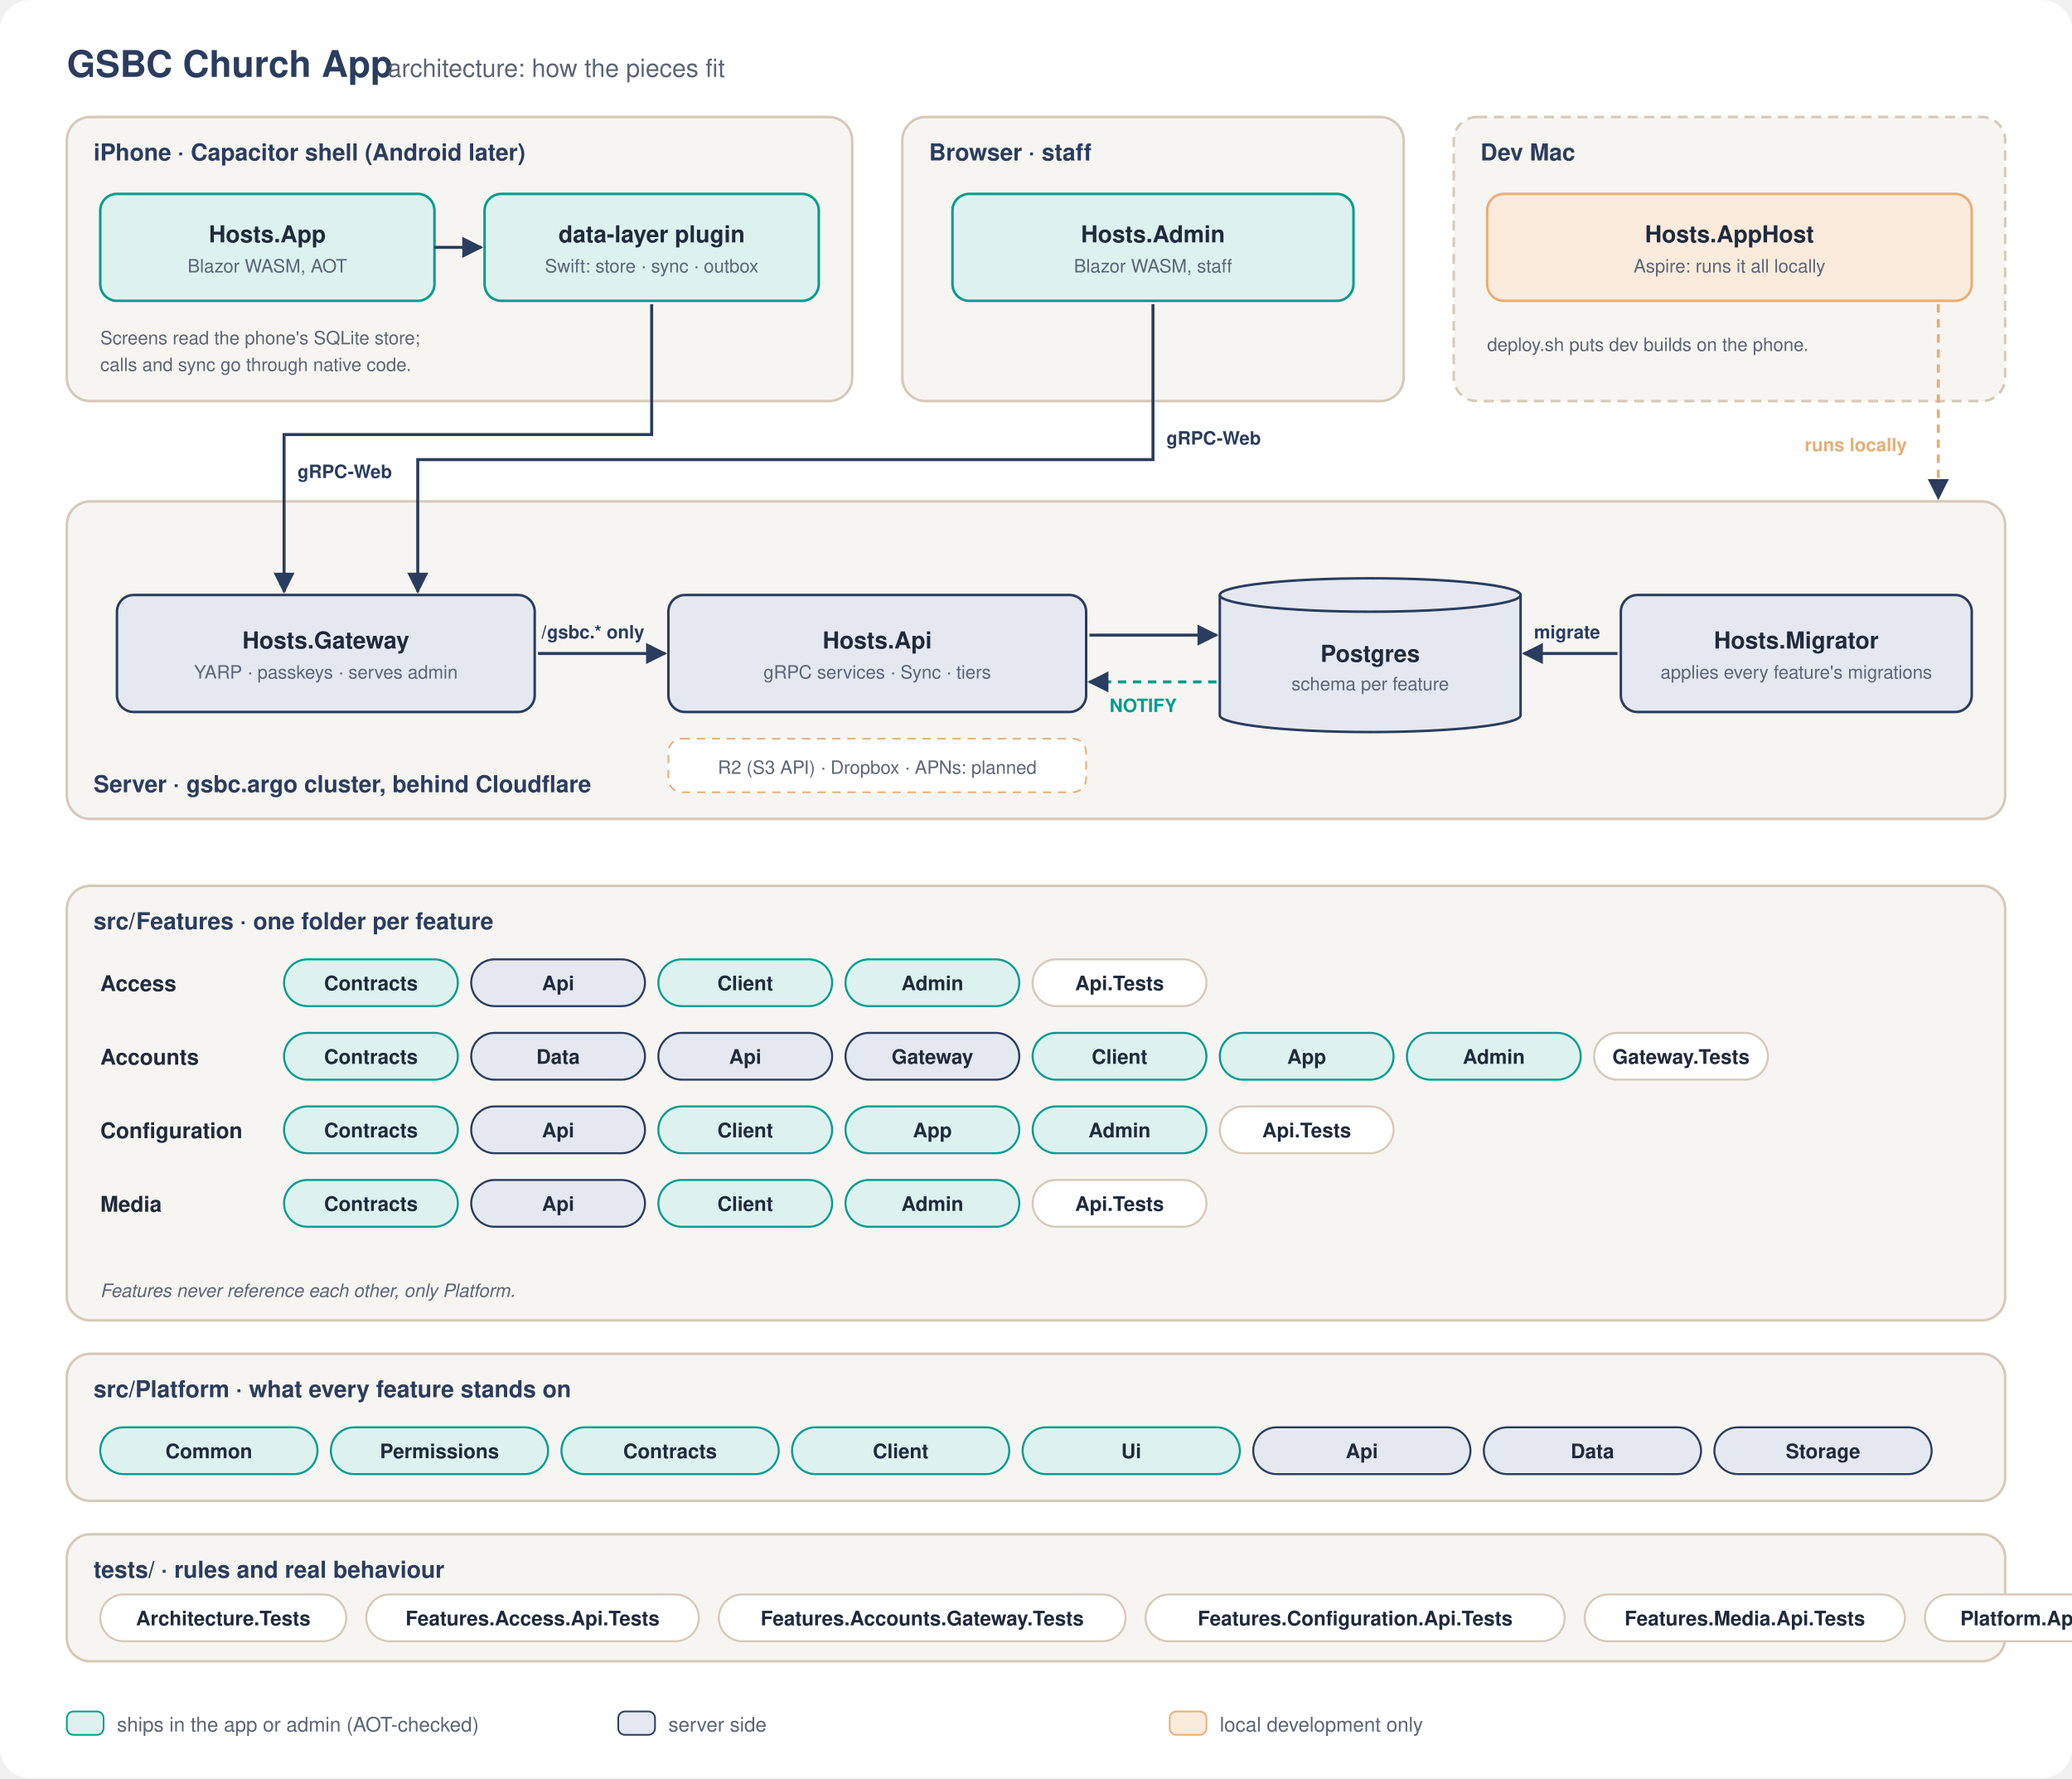
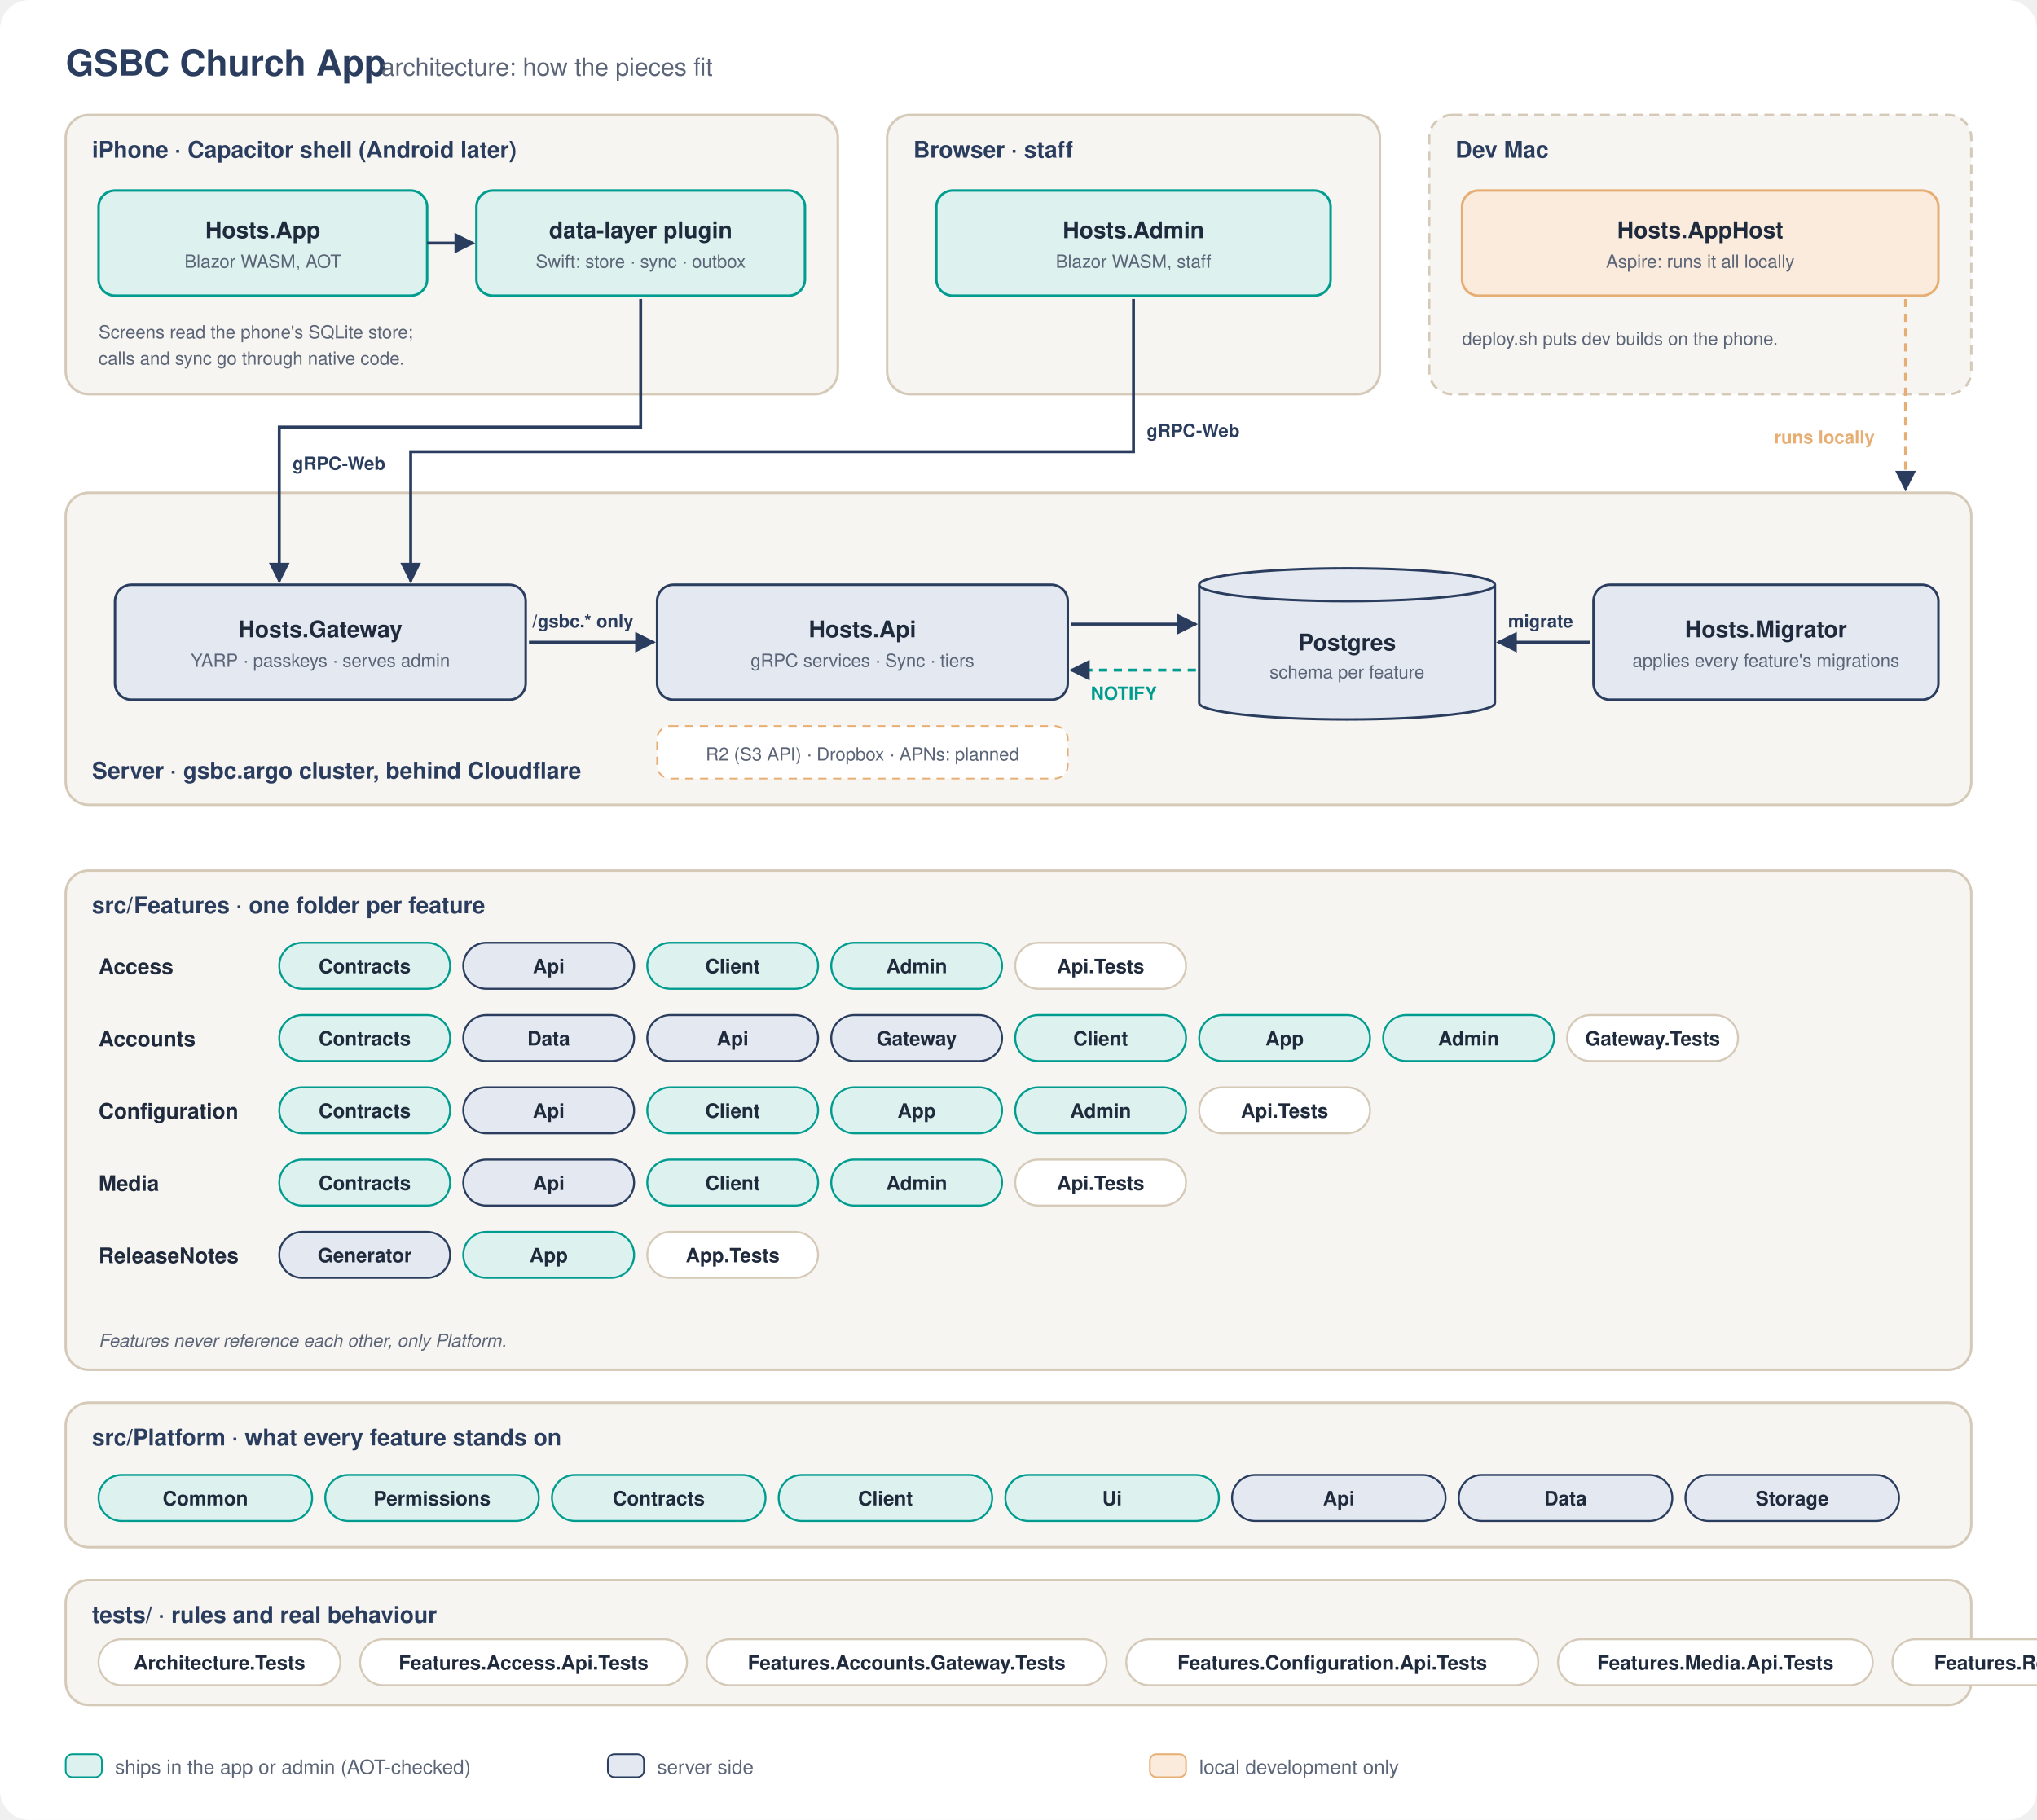
- <svg xmlns="http://www.w3.org/2000/svg" viewBox="0 0 1240 1064" width="1240" height="1064" font-family="Montserrat, -apple-system, 'Segoe UI', Helvetica, Arial, sans-serif" role="img" aria-label="GSBC Church App architecture">
+ <svg xmlns="http://www.w3.org/2000/svg" viewBox="0 0 1240 1108" width="1240" height="1108" font-family="Montserrat, -apple-system, 'Segoe UI', Helvetica, Arial, sans-serif" role="img" aria-label="GSBC Church App architecture">
  <defs>
    <marker id="arrow" viewBox="0 0 10 10" refX="9" refY="5" markerWidth="7" markerHeight="7" orient="auto-start-reverse">
      <path d="M0,0 L10,5 L0,10 z" fill="#2A3D5E" />
    </marker>
  </defs>
-   <rect width="1240" height="1064" rx="18" fill="#FFFFFF" />
+   <rect width="1240" height="1108" rx="18" fill="#FFFFFF" />
  <text x="40" y="46" font-size="22" font-weight="700" fill="#2A3D5E" text-anchor="start">GSBC Church App</text>
  <text x="232" y="46" font-size="15" font-weight="400" fill="#5B6577" text-anchor="start">architecture: how the pieces fit</text>
  <rect x="40" y="70" width="470" height="170" rx="14" fill="#F7F5F1" stroke="#D5C9B7" stroke-width="1.5" />
  <text x="56" y="96" font-size="14" font-weight="700" fill="#2A3D5E" text-anchor="start">iPhone · Capacitor shell (Android later)</text>
  <g data-project="GSBC.ChurchApp.Hosts.App">
    <rect x="60" y="116" width="200" height="64" rx="10" fill="#DDF2EF" stroke="#009C8F" stroke-width="1.5" />
    <text x="160.0" y="145.0" font-size="14" font-weight="700" fill="#1F2A3C" text-anchor="middle">Hosts.App</text>
    <text x="160.0" y="163.0" font-size="11" font-weight="400" fill="#5B6577" text-anchor="middle">Blazor WASM, AOT</text>
  </g>
  <g>
    <rect x="290" y="116" width="200" height="64" rx="10" fill="#DDF2EF" stroke="#009C8F" stroke-width="1.5" />
    <text x="390.0" y="145.0" font-size="14" font-weight="700" fill="#1F2A3C" text-anchor="middle">data-layer plugin</text>
    <text x="390.0" y="163.0" font-size="11" font-weight="400" fill="#5B6577" text-anchor="middle">Swift: store · sync · outbox</text>
  </g>
  <path d="M260,148 L288,148" fill="none" stroke="#2A3D5E" stroke-width="1.8" marker-end="url(#arrow)" />
  <text x="60" y="206" font-size="11" font-weight="400" fill="#5B6577" text-anchor="start">Screens read the phone's SQLite store;</text>
  <text x="60" y="222" font-size="11" font-weight="400" fill="#5B6577" text-anchor="start">calls and sync go through native code.</text>
  <rect x="540" y="70" width="300" height="170" rx="14" fill="#F7F5F1" stroke="#D5C9B7" stroke-width="1.5" />
  <text x="556" y="96" font-size="14" font-weight="700" fill="#2A3D5E" text-anchor="start">Browser · staff</text>
  <g data-project="GSBC.ChurchApp.Hosts.Admin">
    <rect x="570" y="116" width="240" height="64" rx="10" fill="#DDF2EF" stroke="#009C8F" stroke-width="1.5" />
    <text x="690.0" y="145.0" font-size="14" font-weight="700" fill="#1F2A3C" text-anchor="middle">Hosts.Admin</text>
    <text x="690.0" y="163.0" font-size="11" font-weight="400" fill="#5B6577" text-anchor="middle">Blazor WASM, staff</text>
  </g>
  <rect x="870" y="70" width="330" height="170" rx="14" fill="#F7F5F1" stroke="#D5C9B7" stroke-width="1.5" stroke-dasharray="6 4" />
  <text x="886" y="96" font-size="14" font-weight="700" fill="#2A3D5E" text-anchor="start">Dev Mac</text>
  <g data-project="GSBC.ChurchApp.Hosts.AppHost">
    <rect x="890" y="116" width="290" height="64" rx="10" fill="#FBEBDD" stroke="#E7AE74" stroke-width="1.5" />
    <text x="1035.0" y="145.0" font-size="14" font-weight="700" fill="#1F2A3C" text-anchor="middle">Hosts.AppHost</text>
    <text x="1035.0" y="163.0" font-size="11" font-weight="400" fill="#5B6577" text-anchor="middle">Aspire: runs it all locally</text>
  </g>
  <text x="890" y="210" font-size="11" font-weight="400" fill="#5B6577" text-anchor="start">deploy.sh puts dev builds on the phone.</text>
  <rect x="40" y="300" width="1160" height="190" rx="14" fill="#F7F5F1" stroke="#D5C9B7" stroke-width="1.5" />
  <text x="56" y="474" font-size="14" font-weight="700" fill="#2A3D5E" text-anchor="start">Server · gsbc.argo cluster, behind Cloudflare</text>
  <g data-project="GSBC.ChurchApp.Hosts.Gateway">
    <rect x="70" y="356" width="250" height="70" rx="10" fill="#E4E9F1" stroke="#2A3D5E" stroke-width="1.5" />
    <text x="195.0" y="388.0" font-size="14" font-weight="700" fill="#1F2A3C" text-anchor="middle">Hosts.Gateway</text>
    <text x="195.0" y="406.0" font-size="11" font-weight="400" fill="#5B6577" text-anchor="middle">YARP · passkeys · serves admin</text>
  </g>
  <g data-project="GSBC.ChurchApp.Hosts.Api">
    <rect x="400" y="356" width="250" height="70" rx="10" fill="#E4E9F1" stroke="#2A3D5E" stroke-width="1.5" />
    <text x="525.0" y="388.0" font-size="14" font-weight="700" fill="#1F2A3C" text-anchor="middle">Hosts.Api</text>
    <text x="525.0" y="406.0" font-size="11" font-weight="400" fill="#5B6577" text-anchor="middle">gRPC services · Sync · tiers</text>
  </g>
  <path d="M730,356 a90.0,10 0 0,1 180,0 v72 a90.0,10 0 0,1 -180,0 z" fill="#E4E9F1" stroke="#2A3D5E" stroke-width="1.5" />
  <path d="M730,356 a90.0,10 0 0,0 180,0" fill="none" stroke="#2A3D5E" stroke-width="1.5" />
  <text x="820.0" y="396.0" font-size="14" font-weight="700" fill="#1F2A3C" text-anchor="middle">Postgres</text>
  <text x="820.0" y="413.0" font-size="11" font-weight="400" fill="#5B6577" text-anchor="middle">schema per feature</text>
  <g data-project="GSBC.ChurchApp.Hosts.Migrator">
    <rect x="970" y="356" width="210" height="70" rx="10" fill="#E4E9F1" stroke="#2A3D5E" stroke-width="1.5" />
    <text x="1075.0" y="388.0" font-size="14" font-weight="700" fill="#1F2A3C" text-anchor="middle">Hosts.Migrator</text>
    <text x="1075.0" y="406.0" font-size="11" font-weight="400" fill="#5B6577" text-anchor="middle">applies every feature's migrations</text>
  </g>
  <rect x="400" y="442" width="250" height="32" rx="8" fill="#FFFFFF" stroke="#E7AE74" stroke-dasharray="5 4" />
  <text x="525" y="463" font-size="11" font-weight="400" fill="#5B6577" text-anchor="middle">R2 (S3 API) · Dropbox · APNs: planned</text>
  <path d="M390,182 L390,260 L170,260 L170,354" fill="none" stroke="#2A3D5E" stroke-width="1.8" marker-end="url(#arrow)" />
  <text x="178" y="286" font-size="11" font-weight="600" fill="#2A3D5E" text-anchor="start">gRPC-Web</text>
  <path d="M690,182 L690,275 L250,275 L250,354" fill="none" stroke="#2A3D5E" stroke-width="1.8" marker-end="url(#arrow)" />
  <text x="698" y="266" font-size="11" font-weight="600" fill="#2A3D5E" text-anchor="start">gRPC-Web</text>
  <path d="M322,391 L398,391" fill="none" stroke="#2A3D5E" stroke-width="1.8" marker-end="url(#arrow)" />
  <text x="324" y="382" font-size="11" font-weight="600" fill="#2A3D5E" text-anchor="start">/gsbc.* only</text>
  <path d="M652,380 L728,380" fill="none" stroke="#2A3D5E" stroke-width="1.8" marker-end="url(#arrow)" />
  <path d="M728,408 L652,408" fill="none" stroke="#009C8F" stroke-width="1.8" stroke-dasharray="5 4" marker-end="url(#arrow)" />
  <text x="664" y="426" font-size="11" font-weight="600" fill="#009C8F" text-anchor="start">NOTIFY</text>
  <path d="M968,391 L912,391" fill="none" stroke="#2A3D5E" stroke-width="1.8" marker-end="url(#arrow)" />
  <text x="918" y="382" font-size="11" font-weight="600" fill="#2A3D5E" text-anchor="start">migrate</text>
  <path d="M1160,182 L1160,298" fill="none" stroke="#E7AE74" stroke-width="1.8" stroke-dasharray="5 4" marker-end="url(#arrow)" />
  <text x="1080" y="270" font-size="11" font-weight="600" fill="#E7AE74" text-anchor="start">runs locally</text>
-   <rect x="40" y="530" width="1160" height="260" rx="14" fill="#F7F5F1" stroke="#D5C9B7" stroke-width="1.5" />
+   <rect x="40" y="530" width="1160" height="304" rx="14" fill="#F7F5F1" stroke="#D5C9B7" stroke-width="1.5" />
  <text x="56" y="556" font-size="14" font-weight="700" fill="#2A3D5E" text-anchor="start">src/Features · one folder per feature</text>
  <text x="60" y="593" font-size="13" font-weight="700" fill="#1F2A3C" text-anchor="start">Access</text>
  <g data-project="GSBC.ChurchApp.Features.Access.Contracts">
    <rect x="170" y="574" width="104" height="28" rx="14" fill="#DDF2EF" stroke="#009C8F" stroke-width="1.2" />
    <text x="222.0" y="592.5" font-size="12" font-weight="600" fill="#1F2A3C" text-anchor="middle">Contracts</text>
  </g>
  <g data-project="GSBC.ChurchApp.Features.Access.Api">
    <rect x="282" y="574" width="104" height="28" rx="14" fill="#E4E9F1" stroke="#2A3D5E" stroke-width="1.2" />
    <text x="334.0" y="592.5" font-size="12" font-weight="600" fill="#1F2A3C" text-anchor="middle">Api</text>
  </g>
  <g data-project="GSBC.ChurchApp.Features.Access.Client">
    <rect x="394" y="574" width="104" height="28" rx="14" fill="#DDF2EF" stroke="#009C8F" stroke-width="1.2" />
    <text x="446.0" y="592.5" font-size="12" font-weight="600" fill="#1F2A3C" text-anchor="middle">Client</text>
  </g>
  <g data-project="GSBC.ChurchApp.Features.Access.Admin">
    <rect x="506" y="574" width="104" height="28" rx="14" fill="#DDF2EF" stroke="#009C8F" stroke-width="1.2" />
    <text x="558.0" y="592.5" font-size="12" font-weight="600" fill="#1F2A3C" text-anchor="middle">Admin</text>
  </g>
  <g data-project="GSBC.ChurchApp.Features.Access.Api.Tests">
    <rect x="618" y="574" width="104" height="28" rx="14" fill="#FFFFFF" stroke="#D5C9B7" stroke-width="1.2" />
    <text x="670.0" y="592.5" font-size="12" font-weight="600" fill="#1F2A3C" text-anchor="middle">Api.Tests</text>
  </g>
  <text x="60" y="637" font-size="13" font-weight="700" fill="#1F2A3C" text-anchor="start">Accounts</text>
  <g data-project="GSBC.ChurchApp.Features.Accounts.Contracts">
    <rect x="170" y="618" width="104" height="28" rx="14" fill="#DDF2EF" stroke="#009C8F" stroke-width="1.2" />
    <text x="222.0" y="636.5" font-size="12" font-weight="600" fill="#1F2A3C" text-anchor="middle">Contracts</text>
  </g>
  <g data-project="GSBC.ChurchApp.Features.Accounts.Data">
    <rect x="282" y="618" width="104" height="28" rx="14" fill="#E4E9F1" stroke="#2A3D5E" stroke-width="1.2" />
    <text x="334.0" y="636.5" font-size="12" font-weight="600" fill="#1F2A3C" text-anchor="middle">Data</text>
  </g>
  <g data-project="GSBC.ChurchApp.Features.Accounts.Api">
    <rect x="394" y="618" width="104" height="28" rx="14" fill="#E4E9F1" stroke="#2A3D5E" stroke-width="1.2" />
    <text x="446.0" y="636.5" font-size="12" font-weight="600" fill="#1F2A3C" text-anchor="middle">Api</text>
  </g>
  <g data-project="GSBC.ChurchApp.Features.Accounts.Gateway">
    <rect x="506" y="618" width="104" height="28" rx="14" fill="#E4E9F1" stroke="#2A3D5E" stroke-width="1.2" />
    <text x="558.0" y="636.5" font-size="12" font-weight="600" fill="#1F2A3C" text-anchor="middle">Gateway</text>
  </g>
  <g data-project="GSBC.ChurchApp.Features.Accounts.Client">
    <rect x="618" y="618" width="104" height="28" rx="14" fill="#DDF2EF" stroke="#009C8F" stroke-width="1.2" />
    <text x="670.0" y="636.5" font-size="12" font-weight="600" fill="#1F2A3C" text-anchor="middle">Client</text>
  </g>
  <g data-project="GSBC.ChurchApp.Features.Accounts.App">
    <rect x="730" y="618" width="104" height="28" rx="14" fill="#DDF2EF" stroke="#009C8F" stroke-width="1.2" />
    <text x="782.0" y="636.5" font-size="12" font-weight="600" fill="#1F2A3C" text-anchor="middle">App</text>
  </g>
  <g data-project="GSBC.ChurchApp.Features.Accounts.Admin">
    <rect x="842" y="618" width="104" height="28" rx="14" fill="#DDF2EF" stroke="#009C8F" stroke-width="1.2" />
    <text x="894.0" y="636.5" font-size="12" font-weight="600" fill="#1F2A3C" text-anchor="middle">Admin</text>
  </g>
  <g data-project="GSBC.ChurchApp.Features.Accounts.Gateway.Tests">
    <rect x="954" y="618" width="104" height="28" rx="14" fill="#FFFFFF" stroke="#D5C9B7" stroke-width="1.2" />
    <text x="1006.0" y="636.5" font-size="12" font-weight="600" fill="#1F2A3C" text-anchor="middle">Gateway.Tests</text>
  </g>
  <text x="60" y="681" font-size="13" font-weight="700" fill="#1F2A3C" text-anchor="start">Configuration</text>
  <g data-project="GSBC.ChurchApp.Features.Configuration.Contracts">
    <rect x="170" y="662" width="104" height="28" rx="14" fill="#DDF2EF" stroke="#009C8F" stroke-width="1.2" />
    <text x="222.0" y="680.5" font-size="12" font-weight="600" fill="#1F2A3C" text-anchor="middle">Contracts</text>
  </g>
  <g data-project="GSBC.ChurchApp.Features.Configuration.Api">
    <rect x="282" y="662" width="104" height="28" rx="14" fill="#E4E9F1" stroke="#2A3D5E" stroke-width="1.2" />
    <text x="334.0" y="680.5" font-size="12" font-weight="600" fill="#1F2A3C" text-anchor="middle">Api</text>
  </g>
  <g data-project="GSBC.ChurchApp.Features.Configuration.Client">
    <rect x="394" y="662" width="104" height="28" rx="14" fill="#DDF2EF" stroke="#009C8F" stroke-width="1.2" />
    <text x="446.0" y="680.5" font-size="12" font-weight="600" fill="#1F2A3C" text-anchor="middle">Client</text>
  </g>
  <g data-project="GSBC.ChurchApp.Features.Configuration.App">
    <rect x="506" y="662" width="104" height="28" rx="14" fill="#DDF2EF" stroke="#009C8F" stroke-width="1.2" />
    <text x="558.0" y="680.5" font-size="12" font-weight="600" fill="#1F2A3C" text-anchor="middle">App</text>
  </g>
  <g data-project="GSBC.ChurchApp.Features.Configuration.Admin">
    <rect x="618" y="662" width="104" height="28" rx="14" fill="#DDF2EF" stroke="#009C8F" stroke-width="1.2" />
    <text x="670.0" y="680.5" font-size="12" font-weight="600" fill="#1F2A3C" text-anchor="middle">Admin</text>
  </g>
  <g data-project="GSBC.ChurchApp.Features.Configuration.Api.Tests">
    <rect x="730" y="662" width="104" height="28" rx="14" fill="#FFFFFF" stroke="#D5C9B7" stroke-width="1.2" />
    <text x="782.0" y="680.5" font-size="12" font-weight="600" fill="#1F2A3C" text-anchor="middle">Api.Tests</text>
  </g>
  <text x="60" y="725" font-size="13" font-weight="700" fill="#1F2A3C" text-anchor="start">Media</text>
  <g data-project="GSBC.ChurchApp.Features.Media.Contracts">
    <rect x="170" y="706" width="104" height="28" rx="14" fill="#DDF2EF" stroke="#009C8F" stroke-width="1.2" />
    <text x="222.0" y="724.5" font-size="12" font-weight="600" fill="#1F2A3C" text-anchor="middle">Contracts</text>
  </g>
  <g data-project="GSBC.ChurchApp.Features.Media.Api">
    <rect x="282" y="706" width="104" height="28" rx="14" fill="#E4E9F1" stroke="#2A3D5E" stroke-width="1.2" />
    <text x="334.0" y="724.5" font-size="12" font-weight="600" fill="#1F2A3C" text-anchor="middle">Api</text>
  </g>
  <g data-project="GSBC.ChurchApp.Features.Media.Client">
    <rect x="394" y="706" width="104" height="28" rx="14" fill="#DDF2EF" stroke="#009C8F" stroke-width="1.2" />
    <text x="446.0" y="724.5" font-size="12" font-weight="600" fill="#1F2A3C" text-anchor="middle">Client</text>
  </g>
  <g data-project="GSBC.ChurchApp.Features.Media.Admin">
    <rect x="506" y="706" width="104" height="28" rx="14" fill="#DDF2EF" stroke="#009C8F" stroke-width="1.2" />
    <text x="558.0" y="724.5" font-size="12" font-weight="600" fill="#1F2A3C" text-anchor="middle">Admin</text>
  </g>
  <g data-project="GSBC.ChurchApp.Features.Media.Api.Tests">
    <rect x="618" y="706" width="104" height="28" rx="14" fill="#FFFFFF" stroke="#D5C9B7" stroke-width="1.2" />
    <text x="670.0" y="724.5" font-size="12" font-weight="600" fill="#1F2A3C" text-anchor="middle">Api.Tests</text>
  </g>
-   <text x="60" y="776" font-size="11" font-weight="400" fill="#5B6577" text-anchor="start" font-style="italic">Features never reference each other, only Platform.</text>
-   <rect x="40" y="810" width="1160" height="88" rx="14" fill="#F7F5F1" stroke="#D5C9B7" stroke-width="1.5" />
-   <text x="56" y="836" font-size="14" font-weight="700" fill="#2A3D5E" text-anchor="start">src/Platform · what every feature stands on</text>
+   <text x="60" y="769" font-size="13" font-weight="700" fill="#1F2A3C" text-anchor="start">ReleaseNotes</text>
+   <g data-project="GSBC.ChurchApp.Features.ReleaseNotes.Generator">
+     <rect x="170" y="750" width="104" height="28" rx="14" fill="#E4E9F1" stroke="#2A3D5E" stroke-width="1.2" />
+     <text x="222.0" y="768.5" font-size="12" font-weight="600" fill="#1F2A3C" text-anchor="middle">Generator</text>
+   </g>
+   <g data-project="GSBC.ChurchApp.Features.ReleaseNotes.App">
+     <rect x="282" y="750" width="104" height="28" rx="14" fill="#DDF2EF" stroke="#009C8F" stroke-width="1.2" />
+     <text x="334.0" y="768.5" font-size="12" font-weight="600" fill="#1F2A3C" text-anchor="middle">App</text>
+   </g>
+   <g data-project="GSBC.ChurchApp.Features.ReleaseNotes.App.Tests">
+     <rect x="394" y="750" width="104" height="28" rx="14" fill="#FFFFFF" stroke="#D5C9B7" stroke-width="1.2" />
+     <text x="446.0" y="768.5" font-size="12" font-weight="600" fill="#1F2A3C" text-anchor="middle">App.Tests</text>
+   </g>
+   <text x="60" y="820" font-size="11" font-weight="400" fill="#5B6577" text-anchor="start" font-style="italic">Features never reference each other, only Platform.</text>
+   <rect x="40" y="854" width="1160" height="88" rx="14" fill="#F7F5F1" stroke="#D5C9B7" stroke-width="1.5" />
+   <text x="56" y="880" font-size="14" font-weight="700" fill="#2A3D5E" text-anchor="start">src/Platform · what every feature stands on</text>
  <g data-project="GSBC.ChurchApp.Platform.Common">
-     <rect x="60" y="854" width="130" height="28" rx="14" fill="#DDF2EF" stroke="#009C8F" stroke-width="1.2" />
-     <text x="125.0" y="872.5" font-size="12" font-weight="600" fill="#1F2A3C" text-anchor="middle">Common</text>
+     <rect x="60" y="898" width="130" height="28" rx="14" fill="#DDF2EF" stroke="#009C8F" stroke-width="1.2" />
+     <text x="125.0" y="916.5" font-size="12" font-weight="600" fill="#1F2A3C" text-anchor="middle">Common</text>
  </g>
  <g data-project="GSBC.ChurchApp.Platform.Permissions">
-     <rect x="198" y="854" width="130" height="28" rx="14" fill="#DDF2EF" stroke="#009C8F" stroke-width="1.2" />
-     <text x="263.0" y="872.5" font-size="12" font-weight="600" fill="#1F2A3C" text-anchor="middle">Permissions</text>
+     <rect x="198" y="898" width="130" height="28" rx="14" fill="#DDF2EF" stroke="#009C8F" stroke-width="1.2" />
+     <text x="263.0" y="916.5" font-size="12" font-weight="600" fill="#1F2A3C" text-anchor="middle">Permissions</text>
  </g>
  <g data-project="GSBC.ChurchApp.Platform.Contracts">
-     <rect x="336" y="854" width="130" height="28" rx="14" fill="#DDF2EF" stroke="#009C8F" stroke-width="1.2" />
-     <text x="401.0" y="872.5" font-size="12" font-weight="600" fill="#1F2A3C" text-anchor="middle">Contracts</text>
+     <rect x="336" y="898" width="130" height="28" rx="14" fill="#DDF2EF" stroke="#009C8F" stroke-width="1.2" />
+     <text x="401.0" y="916.5" font-size="12" font-weight="600" fill="#1F2A3C" text-anchor="middle">Contracts</text>
  </g>
  <g data-project="GSBC.ChurchApp.Platform.Client">
-     <rect x="474" y="854" width="130" height="28" rx="14" fill="#DDF2EF" stroke="#009C8F" stroke-width="1.2" />
-     <text x="539.0" y="872.5" font-size="12" font-weight="600" fill="#1F2A3C" text-anchor="middle">Client</text>
+     <rect x="474" y="898" width="130" height="28" rx="14" fill="#DDF2EF" stroke="#009C8F" stroke-width="1.2" />
+     <text x="539.0" y="916.5" font-size="12" font-weight="600" fill="#1F2A3C" text-anchor="middle">Client</text>
  </g>
  <g data-project="GSBC.ChurchApp.Platform.Ui">
-     <rect x="612" y="854" width="130" height="28" rx="14" fill="#DDF2EF" stroke="#009C8F" stroke-width="1.2" />
-     <text x="677.0" y="872.5" font-size="12" font-weight="600" fill="#1F2A3C" text-anchor="middle">Ui</text>
+     <rect x="612" y="898" width="130" height="28" rx="14" fill="#DDF2EF" stroke="#009C8F" stroke-width="1.2" />
+     <text x="677.0" y="916.5" font-size="12" font-weight="600" fill="#1F2A3C" text-anchor="middle">Ui</text>
  </g>
  <g data-project="GSBC.ChurchApp.Platform.Api">
-     <rect x="750" y="854" width="130" height="28" rx="14" fill="#E4E9F1" stroke="#2A3D5E" stroke-width="1.2" />
-     <text x="815.0" y="872.5" font-size="12" font-weight="600" fill="#1F2A3C" text-anchor="middle">Api</text>
+     <rect x="750" y="898" width="130" height="28" rx="14" fill="#E4E9F1" stroke="#2A3D5E" stroke-width="1.2" />
+     <text x="815.0" y="916.5" font-size="12" font-weight="600" fill="#1F2A3C" text-anchor="middle">Api</text>
  </g>
  <g data-project="GSBC.ChurchApp.Platform.Data">
-     <rect x="888" y="854" width="130" height="28" rx="14" fill="#E4E9F1" stroke="#2A3D5E" stroke-width="1.2" />
-     <text x="953.0" y="872.5" font-size="12" font-weight="600" fill="#1F2A3C" text-anchor="middle">Data</text>
+     <rect x="888" y="898" width="130" height="28" rx="14" fill="#E4E9F1" stroke="#2A3D5E" stroke-width="1.2" />
+     <text x="953.0" y="916.5" font-size="12" font-weight="600" fill="#1F2A3C" text-anchor="middle">Data</text>
  </g>
  <g data-project="GSBC.ChurchApp.Platform.Storage">
-     <rect x="1026" y="854" width="130" height="28" rx="14" fill="#E4E9F1" stroke="#2A3D5E" stroke-width="1.2" />
-     <text x="1091.0" y="872.5" font-size="12" font-weight="600" fill="#1F2A3C" text-anchor="middle">Storage</text>
-   </g>
-   <rect x="40" y="918" width="1160" height="76" rx="14" fill="#F7F5F1" stroke="#D5C9B7" stroke-width="1.5" />
-   <text x="56" y="944" font-size="14" font-weight="700" fill="#2A3D5E" text-anchor="start">tests/ · rules and real behaviour</text>
+     <rect x="1026" y="898" width="130" height="28" rx="14" fill="#E4E9F1" stroke="#2A3D5E" stroke-width="1.2" />
+     <text x="1091.0" y="916.5" font-size="12" font-weight="600" fill="#1F2A3C" text-anchor="middle">Storage</text>
+   </g>
+   <rect x="40" y="962" width="1160" height="76" rx="14" fill="#F7F5F1" stroke="#D5C9B7" stroke-width="1.5" />
+   <text x="56" y="988" font-size="14" font-weight="700" fill="#2A3D5E" text-anchor="start">tests/ · rules and real behaviour</text>
  <g data-project="GSBC.ChurchApp.Architecture.Tests">
-     <rect x="60" y="954" width="147.2" height="28" rx="14" fill="#FFFFFF" stroke="#D5C9B7" stroke-width="1.2" />
-     <text x="133.6" y="972.5" font-size="12" font-weight="600" fill="#1F2A3C" text-anchor="middle">Architecture.Tests</text>
+     <rect x="60" y="998" width="147.2" height="28" rx="14" fill="#FFFFFF" stroke="#D5C9B7" stroke-width="1.2" />
+     <text x="133.6" y="1016.5" font-size="12" font-weight="600" fill="#1F2A3C" text-anchor="middle">Architecture.Tests</text>
  </g>
  <g data-project="GSBC.ChurchApp.Features.Access.Api.Tests">
-     <rect x="219.2" y="954" width="199.0" height="28" rx="14" fill="#FFFFFF" stroke="#D5C9B7" stroke-width="1.2" />
-     <text x="318.7" y="972.5" font-size="12" font-weight="600" fill="#1F2A3C" text-anchor="middle">Features.Access.Api.Tests</text>
+     <rect x="219.2" y="998" width="199.0" height="28" rx="14" fill="#FFFFFF" stroke="#D5C9B7" stroke-width="1.2" />
+     <text x="318.7" y="1016.5" font-size="12" font-weight="600" fill="#1F2A3C" text-anchor="middle">Features.Access.Api.Tests</text>
  </g>
  <g data-project="GSBC.ChurchApp.Features.Accounts.Gateway.Tests">
-     <rect x="430.2" y="954" width="243.4" height="28" rx="14" fill="#FFFFFF" stroke="#D5C9B7" stroke-width="1.2" />
-     <text x="551.9" y="972.5" font-size="12" font-weight="600" fill="#1F2A3C" text-anchor="middle">Features.Accounts.Gateway.Tests</text>
+     <rect x="430.2" y="998" width="243.4" height="28" rx="14" fill="#FFFFFF" stroke="#D5C9B7" stroke-width="1.2" />
+     <text x="551.9" y="1016.5" font-size="12" font-weight="600" fill="#1F2A3C" text-anchor="middle">Features.Accounts.Gateway.Tests</text>
  </g>
  <g data-project="GSBC.ChurchApp.Features.Configuration.Api.Tests">
-     <rect x="685.6" y="954" width="250.8" height="28" rx="14" fill="#FFFFFF" stroke="#D5C9B7" stroke-width="1.2" />
-     <text x="811.0" y="972.5" font-size="12" font-weight="600" fill="#1F2A3C" text-anchor="middle">Features.Configuration.Api.Tests</text>
+     <rect x="685.6" y="998" width="250.8" height="28" rx="14" fill="#FFFFFF" stroke="#D5C9B7" stroke-width="1.2" />
+     <text x="811.0" y="1016.5" font-size="12" font-weight="600" fill="#1F2A3C" text-anchor="middle">Features.Configuration.Api.Tests</text>
  </g>
  <g data-project="GSBC.ChurchApp.Features.Media.Api.Tests">
-     <rect x="948.4" y="954" width="191.6" height="28" rx="14" fill="#FFFFFF" stroke="#D5C9B7" stroke-width="1.2" />
-     <text x="1044.2" y="972.5" font-size="12" font-weight="600" fill="#1F2A3C" text-anchor="middle">Features.Media.Api.Tests</text>
+     <rect x="948.4" y="998" width="191.6" height="28" rx="14" fill="#FFFFFF" stroke="#D5C9B7" stroke-width="1.2" />
+     <text x="1044.2" y="1016.5" font-size="12" font-weight="600" fill="#1F2A3C" text-anchor="middle">Features.Media.Api.Tests</text>
+   </g>
+   <g data-project="GSBC.ChurchApp.Features.ReleaseNotes.App.Tests">
+     <rect x="1152.0" y="998" width="243.4" height="28" rx="14" fill="#FFFFFF" stroke="#D5C9B7" stroke-width="1.2" />
+     <text x="1273.7" y="1016.5" font-size="12" font-weight="600" fill="#1F2A3C" text-anchor="middle">Features.ReleaseNotes.App.Tests</text>
  </g>
  <g data-project="GSBC.ChurchApp.Platform.Api.Tests">
-     <rect x="1152.0" y="954" width="147.2" height="28" rx="14" fill="#FFFFFF" stroke="#D5C9B7" stroke-width="1.2" />
-     <text x="1225.6" y="972.5" font-size="12" font-weight="600" fill="#1F2A3C" text-anchor="middle">Platform.Api.Tests</text>
+     <rect x="1407.4" y="998" width="147.2" height="28" rx="14" fill="#FFFFFF" stroke="#D5C9B7" stroke-width="1.2" />
+     <text x="1481.0" y="1016.5" font-size="12" font-weight="600" fill="#1F2A3C" text-anchor="middle">Platform.Api.Tests</text>
  </g>
  <g data-project="GSBC.ChurchApp.Platform.Contracts.Tests">
-     <rect x="1311.2" y="954" width="191.6" height="28" rx="14" fill="#FFFFFF" stroke="#D5C9B7" stroke-width="1.2" />
-     <text x="1407.0" y="972.5" font-size="12" font-weight="600" fill="#1F2A3C" text-anchor="middle">Platform.Contracts.Tests</text>
+     <rect x="1566.6" y="998" width="191.6" height="28" rx="14" fill="#FFFFFF" stroke="#D5C9B7" stroke-width="1.2" />
+     <text x="1662.4" y="1016.5" font-size="12" font-weight="600" fill="#1F2A3C" text-anchor="middle">Platform.Contracts.Tests</text>
  </g>
  <g data-project="GSBC.ChurchApp.Platform.Permissions.Tests">
-     <rect x="1514.8" y="954" width="206.4" height="28" rx="14" fill="#FFFFFF" stroke="#D5C9B7" stroke-width="1.2" />
-     <text x="1618" y="972.5" font-size="12" font-weight="600" fill="#1F2A3C" text-anchor="middle">Platform.Permissions.Tests</text>
-   </g>
-   <rect x="40" y="1024" width="22" height="14" rx="4" fill="#DDF2EF" stroke="#009C8F" />
-   <text x="70" y="1036" font-size="12" font-weight="400" fill="#5B6577" text-anchor="start">ships in the app or admin (AOT-checked)</text>
-   <rect x="370" y="1024" width="22" height="14" rx="4" fill="#E4E9F1" stroke="#2A3D5E" />
-   <text x="400" y="1036" font-size="12" font-weight="400" fill="#5B6577" text-anchor="start">server side</text>
-   <rect x="700" y="1024" width="22" height="14" rx="4" fill="#FBEBDD" stroke="#E7AE74" />
-   <text x="730" y="1036" font-size="12" font-weight="400" fill="#5B6577" text-anchor="start">local development only</text>
+     <rect x="1770.2" y="998" width="206.4" height="28" rx="14" fill="#FFFFFF" stroke="#D5C9B7" stroke-width="1.2" />
+     <text x="1873.4" y="1016.5" font-size="12" font-weight="600" fill="#1F2A3C" text-anchor="middle">Platform.Permissions.Tests</text>
+   </g>
+   <rect x="40" y="1068" width="22" height="14" rx="4" fill="#DDF2EF" stroke="#009C8F" />
+   <text x="70" y="1080" font-size="12" font-weight="400" fill="#5B6577" text-anchor="start">ships in the app or admin (AOT-checked)</text>
+   <rect x="370" y="1068" width="22" height="14" rx="4" fill="#E4E9F1" stroke="#2A3D5E" />
+   <text x="400" y="1080" font-size="12" font-weight="400" fill="#5B6577" text-anchor="start">server side</text>
+   <rect x="700" y="1068" width="22" height="14" rx="4" fill="#FBEBDD" stroke="#E7AE74" />
+   <text x="730" y="1080" font-size="12" font-weight="400" fill="#5B6577" text-anchor="start">local development only</text>
</svg>
